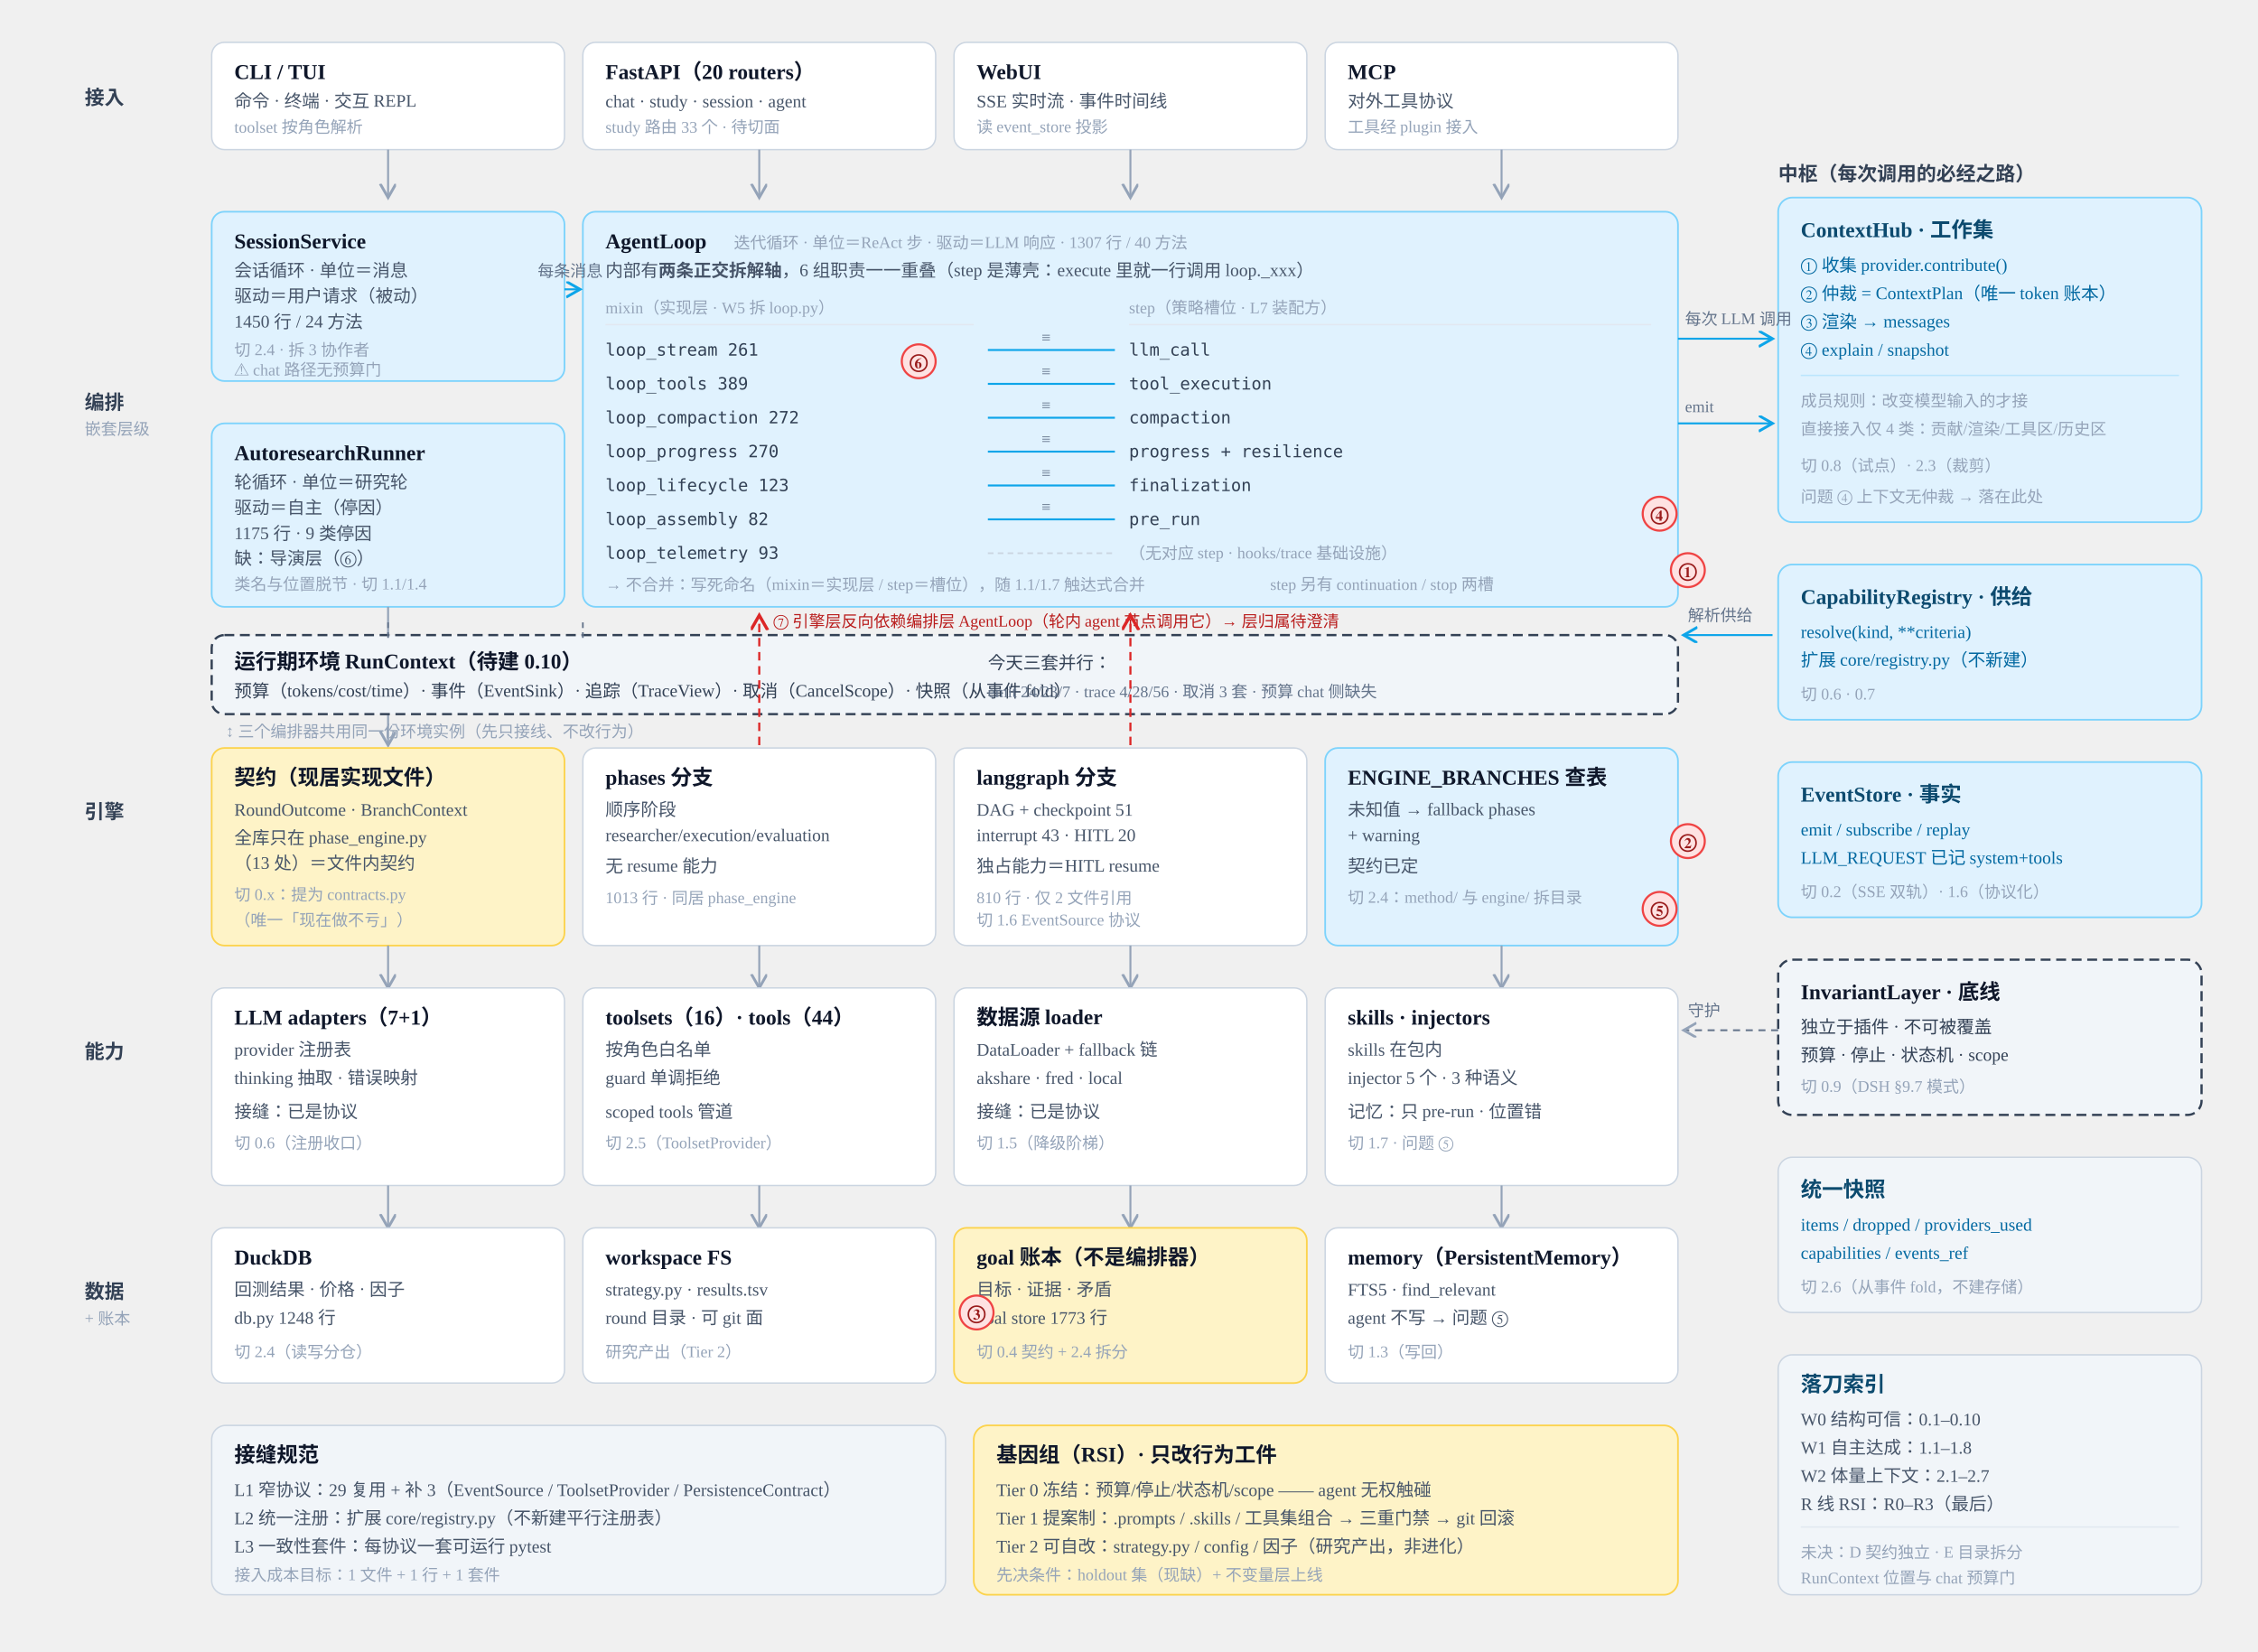
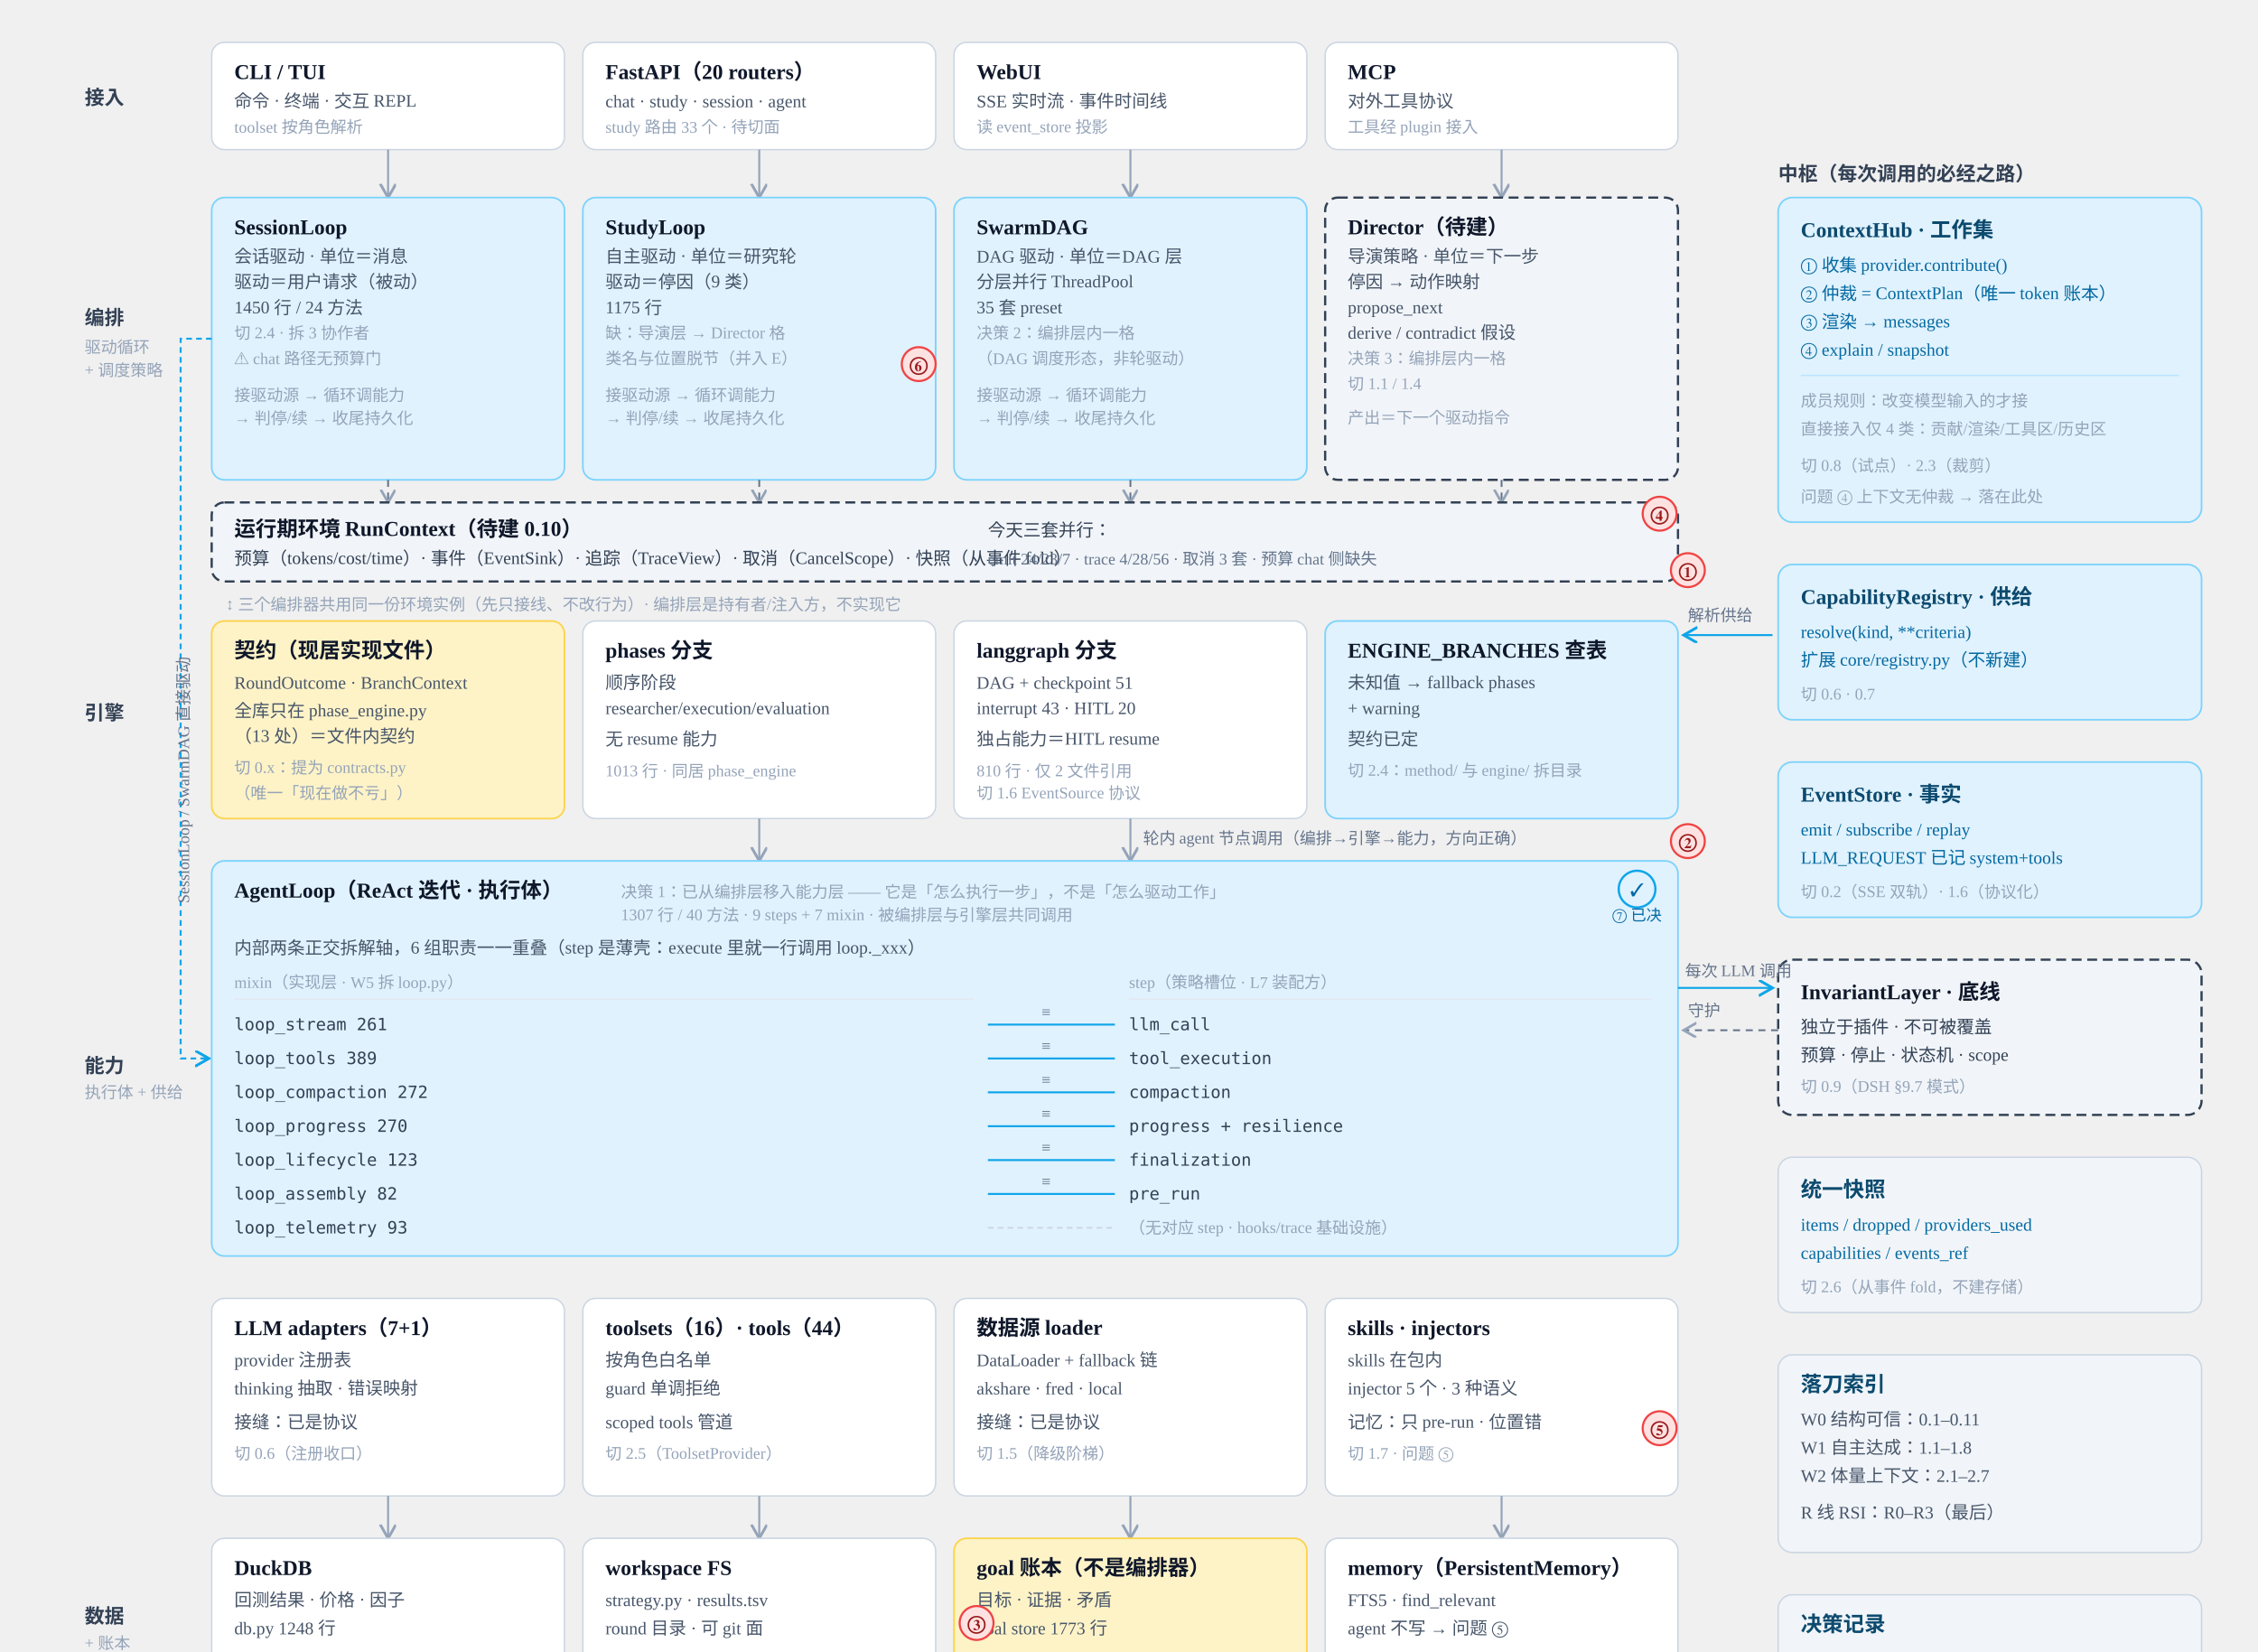
<svg xmlns="http://www.w3.org/2000/svg" viewBox="0 0 1600 1170" width="1600" height="1170" role="img" aria-labelledby="t d">
  <style>
    .lyr{font-size:14px;font-weight:600;fill:#334155}
    .bt{font-size:15px;font-weight:600;fill:#0f172a}
    .st{font-size:12.5px;fill:#475569}
    .sm{font-size:11.5px;fill:#94a3b8}
    .hub{font-size:15px;font-weight:600;fill:#0c4a6e}
    .hubq{font-size:12.5px;fill:#0369a1}
    .mono{font-size:12px;fill:#334155;font-family:ui-monospace,Menlo,Consolas,monospace}
    .box{fill:#fff;stroke:#cbd5e1;stroke-width:1}
    .boxb{fill:#e0f2fe;stroke:#7dd3fc;stroke-width:1.2}
    .boxa{fill:#fef3c7;stroke:#fcd34d;stroke-width:1.2}
    .boxd{fill:#f1f5f9;stroke:#334155;stroke-width:1.6;stroke-dasharray:7 4}
    .boxg{fill:#f1f5f9;stroke:#cbd5e1;stroke-width:1}
    .ar{stroke:#94a3b8;stroke-width:1.4;fill:none;marker-end:url(#a1)}
    .arb{stroke:#0ea5e9;stroke-width:1.4;fill:none;marker-end:url(#a2)}
-     .arup{stroke:#dc2626;stroke-width:1.5;fill:none;stroke-dasharray:6 4;marker-end:url(#a3)}
    .ard{stroke:#64748b;stroke-width:1.3;fill:none;stroke-dasharray:5 4;marker-end:url(#a1)}
    .lbl{font-size:11.5px;fill:#64748b}
-     .lblr{font-size:11.5px;fill:#b91c1c}
+     .okc{stroke:#0ea5e9;stroke-width:1.4;fill:none;stroke-dasharray:4 3;marker-end:url(#a2)}
  </style>
  <defs>
    <marker id="a1" markerWidth="9" markerHeight="9" refX="7" refY="4" orient="auto">
      <path d="M0,0 L7,4 L0,8" fill="none" stroke="#94a3b8" stroke-width="1.4" />
    </marker>
    <marker id="a2" markerWidth="9" markerHeight="9" refX="7" refY="4" orient="auto">
      <path d="M0,0 L7,4 L0,8" fill="none" stroke="#0ea5e9" stroke-width="1.4" />
-     </marker>
-     <marker id="a3" markerWidth="9" markerHeight="9" refX="7" refY="4" orient="auto">
-       <path d="M0,0 L7,4 L0,8" fill="none" stroke="#dc2626" stroke-width="1.5" />
    </marker>
  </defs>
  <text x="60" y="74" class="lyr">接入</text>
  <rect x="150" y="30" width="250" height="76" rx="9" class="box" />
  <text x="166" y="56" class="bt">CLI / TUI</text>
  <text x="166" y="76" class="st">命令 · 终端 · 交互 REPL</text>
  <text x="166" y="94" class="sm">toolset 按角色解析</text>
  <rect x="413" y="30" width="250" height="76" rx="9" class="box" />
  <text x="429" y="56" class="bt">FastAPI（20 routers）</text>
  <text x="429" y="76" class="st">chat · study · session · agent</text>
  <text x="429" y="94" class="sm">study 路由 33 个 · 待切面</text>
  <rect x="676" y="30" width="250" height="76" rx="9" class="box" />
  <text x="692" y="56" class="bt">WebUI</text>
  <text x="692" y="76" class="st">SSE 实时流 · 事件时间线</text>
  <text x="692" y="94" class="sm">读 event_store 投影</text>
  <rect x="939" y="30" width="250" height="76" rx="9" class="box" />
  <text x="955" y="56" class="bt">MCP</text>
  <text x="955" y="76" class="st">对外工具协议</text>
  <text x="955" y="94" class="sm">工具经 plugin 接入</text>
  <line x1="275" y1="106" x2="275" y2="140" class="ar" />
  <line x1="538" y1="106" x2="538" y2="140" class="ar" />
  <line x1="801" y1="106" x2="801" y2="140" class="ar" />
  <line x1="1064" y1="106" x2="1064" y2="140" class="ar" />
-   <text x="60" y="290" class="lyr">编排</text>
-   <text x="60" y="308" class="sm">嵌套层级</text>
-   <rect x="150" y="150" width="250" height="120" rx="9" class="boxb" />
-   <text x="166" y="176" class="bt">SessionService</text>
-   <text x="166" y="196" class="st">会话循环 · 单位＝消息</text>
-   <text x="166" y="214" class="st">驱动＝用户请求（被动）</text>
-   <text x="166" y="232" class="st">1450 行 / 24 方法</text>
-   <text x="166" y="252" class="sm">切 2.4 · 拆 3 协作者</text>
-   <text x="166" y="266" class="sm warn">⚠ chat 路径无预算门</text>
-   <rect x="150" y="300" width="250" height="130" rx="9" class="boxb" />
-   <text x="166" y="326" class="bt">AutoresearchRunner</text>
-   <text x="166" y="346" class="st">轮循环 · 单位＝研究轮</text>
-   <text x="166" y="364" class="st">驱动＝自主（停因）</text>
-   <text x="166" y="382" class="st">1175 行 · 9 类停因</text>
-   <text x="166" y="400" class="st">缺：导演层（⑥）</text>
-   <text x="166" y="418" class="sm">类名与位置脱节 · 切 1.1/1.4</text>
-   <rect x="413" y="150" width="776" height="280" rx="9" class="boxb" />
-   <text x="429" y="176" class="bt">AgentLoop</text>
-   <text x="520" y="176" class="sm">迭代循环 · 单位＝ReAct 步 · 驱动＝LLM 响应 · 1307 行 / 40 方法</text>
-   <text x="429" y="196" class="st">内部有<tspan font-weight="600">两条正交拆解轴</tspan>，6 组职责一一重叠（step 是薄壳：execute 里就一行调用 loop._xxx）</text>
-   <text x="429" y="222" class="sm">mixin（实现层 · W5 拆 loop.py）</text>
-   <text x="800" y="222" class="sm">step（策略槽位 · L7 装配方）</text>
-   <line x1="429" y1="230" x2="690" y2="230" stroke="#e2e8f0" />
-   <line x1="800" y1="230" x2="1170" y2="230" stroke="#e2e8f0" />
-   <text x="429" y="252" class="mono">loop_stream 261</text>
-   <text x="800" y="252" class="mono">llm_call</text>
-   <line x1="700" y1="248" x2="790" y2="248" stroke="#0ea5e9" stroke-width="1.4" />
-   <text x="738" y="243" class="lbl">≡</text>
-   <text x="429" y="276" class="mono">loop_tools 389</text>
-   <text x="800" y="276" class="mono">tool_execution</text>
-   <line x1="700" y1="272" x2="790" y2="272" stroke="#0ea5e9" stroke-width="1.4" />
-   <text x="738" y="267" class="lbl">≡</text>
-   <text x="429" y="300" class="mono">loop_compaction 272</text>
-   <text x="800" y="300" class="mono">compaction</text>
-   <line x1="700" y1="296" x2="790" y2="296" stroke="#0ea5e9" stroke-width="1.4" />
-   <text x="738" y="291" class="lbl">≡</text>
-   <text x="429" y="324" class="mono">loop_progress 270</text>
-   <text x="800" y="324" class="mono">progress + resilience</text>
-   <line x1="700" y1="320" x2="790" y2="320" stroke="#0ea5e9" stroke-width="1.4" />
-   <text x="738" y="315" class="lbl">≡</text>
-   <text x="429" y="348" class="mono">loop_lifecycle 123</text>
-   <text x="800" y="348" class="mono">finalization</text>
-   <line x1="700" y1="344" x2="790" y2="344" stroke="#0ea5e9" stroke-width="1.4" />
-   <text x="738" y="339" class="lbl">≡</text>
-   <text x="429" y="372" class="mono">loop_assembly 82</text>
-   <text x="800" y="372" class="mono">pre_run</text>
-   <line x1="700" y1="368" x2="790" y2="368" stroke="#0ea5e9" stroke-width="1.4" />
-   <text x="738" y="363" class="lbl">≡</text>
-   <text x="429" y="396" class="mono">loop_telemetry 93</text>
-   <text x="800" y="396" class="sm">（无对应 step · hooks/trace 基础设施）</text>
-   <line x1="700" y1="392" x2="790" y2="392" stroke="#cbd5e1" stroke-width="1.2" stroke-dasharray="4 3" />
-   <text x="429" y="418" class="sm">→ 不合并：写死命名（mixin＝实现层 / step＝槽位），随 1.1/1.7 触达式合并</text>
-   <text x="900" y="418" class="sm">step 另有 continuation / stop 两槽</text>
-   <path d="M400,205 L411,205" class="arb" />
-   <text x="404" y="196" class="lbl" text-anchor="middle">每条消息</text>
-   <path d="M275,430 L275,528" class="ar" />
-   <text x="283" y="470" class="lbl">每轮 → 引擎层</text>
-   <text x="283" y="486" class="lbl">（自己驱动，不由会话驱动）</text>
-   <rect x="150" y="450" width="1039" height="56" rx="9" class="boxd" />
-   <text x="166" y="474" class="bt" style="fill:#0f172a">运行期环境 RunContext（待建 0.10）</text>
-   <text x="166" y="494" class="st" style="fill:#334155">预算（tokens/cost/time）· 事件（EventSink）· 追踪（TraceView）· 取消（CancelScope）· 快照（从事件 fold）</text>
-   <text x="700" y="474" class="st" style="fill:#334155">今天三套并行：</text>
-   <text x="700" y="494" class="sm" style="fill:#64748b">emit 24/23/7 · trace 4/28/56 · 取消 3 套 · 预算 chat 侧缺失</text>
-   <line x1="413" y1="452" x2="413" y2="440" stroke="#64748b" stroke-width="1.2" stroke-dasharray="4 3" />
-   <line x1="275" y1="452" x2="275" y2="440" stroke="#64748b" stroke-width="1.2" stroke-dasharray="4 3" />
-   <text x="160" y="522" class="sm">↕ 三个编排器共用同一份环境实例（先只接线、不改行为）</text>
-   <text x="60" y="580" class="lyr">引擎</text>
-   <rect x="150" y="530" width="250" height="140" rx="9" class="boxa" />
-   <text x="166" y="556" class="bt">契约（现居实现文件）</text>
-   <text x="166" y="578" class="st">RoundOutcome · BranchContext</text>
-   <text x="166" y="598" class="st">全库只在 phase_engine.py</text>
-   <text x="166" y="616" class="st">（13 处）＝文件内契约</text>
-   <text x="166" y="638" class="sm">切 0.x：提为 contracts.py</text>
-   <text x="166" y="656" class="sm">（唯一「现在做不亏」）</text>
-   <rect x="413" y="530" width="250" height="140" rx="9" class="box" />
-   <text x="429" y="556" class="bt">phases 分支</text>
-   <text x="429" y="578" class="st">顺序阶段</text>
-   <text x="429" y="596" class="st">researcher/execution/evaluation</text>
-   <text x="429" y="618" class="st">无 resume 能力</text>
-   <text x="429" y="640" class="sm">1013 行 · 同居 phase_engine</text>
-   <rect x="676" y="530" width="250" height="140" rx="9" class="box" />
-   <text x="692" y="556" class="bt">langgraph 分支</text>
-   <text x="692" y="578" class="st">DAG + checkpoint 51</text>
-   <text x="692" y="596" class="st">interrupt 43 · HITL 20</text>
-   <text x="692" y="618" class="st">独占能力＝HITL resume</text>
-   <text x="692" y="640" class="sm">810 行 · 仅 2 文件引用</text>
-   <text x="692" y="656" class="sm">切 1.6 EventSource 协议</text>
-   <rect x="939" y="530" width="250" height="140" rx="9" class="boxb" />
-   <text x="955" y="556" class="bt">ENGINE_BRANCHES 查表</text>
-   <text x="955" y="578" class="st">未知值 → fallback phases</text>
-   <text x="955" y="596" class="st">+ warning</text>
-   <text x="955" y="618" class="st">契约已定</text>
-   <text x="955" y="640" class="sm">切 2.4：method/ 与 engine/ 拆目录</text>
-   <path d="M538,528 L538,436" class="arup" />
-   <text x="548" y="444" class="lblr">⑦ 引擎层反向依赖编排层 AgentLoop（轮内 agent 节点调用它）→ 层归属待澄清</text>
-   <path d="M801,528 L801,436" class="arup" />
-   <line x1="275" y1="670" x2="275" y2="700" class="ar" />
-   <line x1="538" y1="670" x2="538" y2="700" class="ar" />
-   <line x1="801" y1="670" x2="801" y2="700" class="ar" />
-   <line x1="1064" y1="670" x2="1064" y2="700" class="ar" />
-   <text x="60" y="750" class="lyr">能力</text>
-   <rect x="150" y="700" width="250" height="140" rx="9" class="box" />
-   <text x="166" y="726" class="bt">LLM adapters（7+1）</text>
-   <text x="166" y="748" class="st">provider 注册表</text>
-   <text x="166" y="768" class="st">thinking 抽取 · 错误映射</text>
-   <text x="166" y="792" class="st">接缝：已是协议</text>
-   <text x="166" y="814" class="sm">切 0.6（注册收口）</text>
-   <rect x="413" y="700" width="250" height="140" rx="9" class="box" />
-   <text x="429" y="726" class="bt">toolsets（16）· tools（44）</text>
-   <text x="429" y="748" class="st">按角色白名单</text>
-   <text x="429" y="768" class="st">guard 单调拒绝</text>
-   <text x="429" y="792" class="st">scoped tools 管道</text>
-   <text x="429" y="814" class="sm">切 2.5（ToolsetProvider）</text>
-   <rect x="676" y="700" width="250" height="140" rx="9" class="box" />
-   <text x="692" y="726" class="bt">数据源 loader</text>
-   <text x="692" y="748" class="st">DataLoader + fallback 链</text>
-   <text x="692" y="768" class="st">akshare · fred · local</text>
-   <text x="692" y="792" class="st">接缝：已是协议</text>
-   <text x="692" y="814" class="sm">切 1.5（降级阶梯）</text>
-   <rect x="939" y="700" width="250" height="140" rx="9" class="box" />
-   <text x="955" y="726" class="bt">skills · injectors</text>
-   <text x="955" y="748" class="st">skills 在包内</text>
-   <text x="955" y="768" class="st">injector 5 个 · 3 种语义</text>
-   <text x="955" y="792" class="st">记忆：只 pre-run · 位置错</text>
-   <text x="955" y="814" class="sm">切 1.7 · 问题 ⑤</text>
-   <line x1="275" y1="840" x2="275" y2="870" class="ar" />
-   <line x1="538" y1="840" x2="538" y2="870" class="ar" />
-   <line x1="801" y1="840" x2="801" y2="870" class="ar" />
-   <line x1="1064" y1="840" x2="1064" y2="870" class="ar" />
-   <text x="60" y="920" class="lyr">数据</text>
-   <text x="60" y="938" class="sm">+ 账本</text>
-   <rect x="150" y="870" width="250" height="110" rx="9" class="box" />
-   <text x="166" y="896" class="bt">DuckDB</text>
-   <text x="166" y="918" class="st">回测结果 · 价格 · 因子</text>
-   <text x="166" y="938" class="st">db.py 1248 行</text>
-   <text x="166" y="962" class="sm">切 2.4（读写分仓）</text>
-   <rect x="413" y="870" width="250" height="110" rx="9" class="box" />
-   <text x="429" y="896" class="bt">workspace FS</text>
-   <text x="429" y="918" class="st">strategy.py · results.tsv</text>
-   <text x="429" y="938" class="st">round 目录 · 可 git 面</text>
-   <text x="429" y="962" class="sm">研究产出（Tier 2）</text>
-   <rect x="676" y="870" width="250" height="110" rx="9" class="boxa" />
-   <text x="692" y="896" class="bt">goal 账本（不是编排器）</text>
-   <text x="692" y="918" class="st">目标 · 证据 · 矛盾</text>
-   <text x="692" y="938" class="st">goal store 1773 行</text>
-   <text x="692" y="962" class="sm">切 0.4 契约 + 2.4 拆分</text>
-   <rect x="939" y="870" width="250" height="110" rx="9" class="box" />
-   <text x="955" y="896" class="bt">memory（PersistentMemory）</text>
-   <text x="955" y="918" class="st">FTS5 · find_relevant</text>
-   <text x="955" y="938" class="st">agent 不写 → 问题 ⑤</text>
-   <text x="955" y="962" class="sm">切 1.3（写回）</text>
-   <rect x="150" y="1010" width="520" height="120" rx="10" class="boxg" />
-   <text x="166" y="1036" class="bt">接缝规范</text>
-   <text x="166" y="1060" class="st">L1 窄协议：29 复用 + 补 3（EventSource / ToolsetProvider / PersistenceContract）</text>
-   <text x="166" y="1080" class="st">L2 统一注册：扩展 core/registry.py（不新建平行注册表）</text>
-   <text x="166" y="1100" class="st">L3 一致性套件：每协议一套可运行 pytest</text>
-   <text x="166" y="1120" class="sm">接入成本目标：1 文件 + 1 行 + 1 套件</text>
-   <rect x="690" y="1010" width="499" height="120" rx="10" class="boxa" />
-   <text x="706" y="1036" class="bt">基因组（RSI）· 只改行为工件</text>
-   <text x="706" y="1060" class="st">Tier 0 冻结：预算/停止/状态机/scope —— agent 无权触碰</text>
-   <text x="706" y="1080" class="st">Tier 1 提案制：.prompts / .skills / 工具集组合 → 三重门禁 → git 回滚</text>
-   <text x="706" y="1100" class="st">Tier 2 可自改：strategy.py / config / 因子（研究产出，非进化）</text>
-   <text x="706" y="1120" class="sm">先决条件：holdout 集（现缺）+ 不变量层上线</text>
+   <text x="60" y="230" class="lyr">编排</text>
+   <text x="60" y="250" class="sm">驱动循环</text>
+   <text x="60" y="266" class="sm">+ 调度策略</text>
+   <rect x="150" y="140" width="250" height="200" rx="9" class="boxb" />
+   <text x="166" y="166" class="bt">SessionLoop</text>
+   <text x="166" y="186" class="st">会话驱动 · 单位＝消息</text>
+   <text x="166" y="204" class="st">驱动＝用户请求（被动）</text>
+   <text x="166" y="222" class="st">1450 行 / 24 方法</text>
+   <text x="166" y="240" class="sm">切 2.4 · 拆 3 协作者</text>
+   <text x="166" y="258" class="sm warn">⚠ chat 路径无预算门</text>
+   <text x="166" y="284" class="sm">接驱动源 → 循环调能力</text>
+   <text x="166" y="300" class="sm">→ 判停/续 → 收尾持久化</text>
+   <rect x="413" y="140" width="250" height="200" rx="9" class="boxb" />
+   <text x="429" y="166" class="bt">StudyLoop</text>
+   <text x="429" y="186" class="st">自主驱动 · 单位＝研究轮</text>
+   <text x="429" y="204" class="st">驱动＝停因（9 类）</text>
+   <text x="429" y="222" class="st">1175 行</text>
+   <text x="429" y="240" class="sm">缺：导演层 → Director 格</text>
+   <text x="429" y="258" class="sm">类名与位置脱节（并入 E）</text>
+   <text x="429" y="284" class="sm">接驱动源 → 循环调能力</text>
+   <text x="429" y="300" class="sm">→ 判停/续 → 收尾持久化</text>
+   <rect x="676" y="140" width="250" height="200" rx="9" class="boxb" />
+   <text x="692" y="166" class="bt">SwarmDAG</text>
+   <text x="692" y="186" class="st">DAG 驱动 · 单位＝DAG 层</text>
+   <text x="692" y="204" class="st">分层并行 ThreadPool</text>
+   <text x="692" y="222" class="st">35 套 preset</text>
+   <text x="692" y="240" class="sm">决策 2：编排层内一格</text>
+   <text x="692" y="258" class="sm">（DAG 调度形态，非轮驱动）</text>
+   <text x="692" y="284" class="sm">接驱动源 → 循环调能力</text>
+   <text x="692" y="300" class="sm">→ 判停/续 → 收尾持久化</text>
+   <rect x="939" y="140" width="250" height="200" rx="9" class="boxd" />
+   <text x="955" y="166" class="bt">Director（待建）</text>
+   <text x="955" y="186" class="st">导演策略 · 单位＝下一步</text>
+   <text x="955" y="204" class="st">停因 → 动作映射</text>
+   <text x="955" y="222" class="st">propose_next</text>
+   <text x="955" y="240" class="st">derive / contradict 假设</text>
+   <text x="955" y="258" class="sm">决策 3：编排层内一格</text>
+   <text x="955" y="276" class="sm">切 1.1 / 1.4</text>
+   <text x="955" y="300" class="sm">产出＝下一个驱动指令</text>
+   <line x1="275" y1="340" x2="275" y2="356" class="ard" />
+   <line x1="538" y1="340" x2="538" y2="356" class="ard" />
+   <line x1="801" y1="340" x2="801" y2="356" class="ard" />
+   <line x1="1064" y1="340" x2="1064" y2="356" class="ard" />
+   <rect x="150" y="356" width="1039" height="56" rx="9" class="boxd" />
+   <text x="166" y="380" class="bt" style="fill:#0f172a">运行期环境 RunContext（待建 0.10）</text>
+   <text x="166" y="400" class="st" style="fill:#334155">预算（tokens/cost/time）· 事件（EventSink）· 追踪（TraceView）· 取消（CancelScope）· 快照（从事件 fold）</text>
+   <text x="700" y="380" class="st" style="fill:#334155">今天三套并行：</text>
+   <text x="700" y="400" class="sm" style="fill:#64748b">emit 24/23/7 · trace 4/28/56 · 取消 3 套 · 预算 chat 侧缺失</text>
+   <text x="160" y="432" class="sm">↕ 三个编排器共用同一份环境实例（先只接线、不改行为）· 编排层是持有者/注入方，不实现它</text>
+   <text x="60" y="510" class="lyr">引擎</text>
+   <rect x="150" y="440" width="250" height="140" rx="9" class="boxa" />
+   <text x="166" y="466" class="bt">契约（现居实现文件）</text>
+   <text x="166" y="488" class="st">RoundOutcome · BranchContext</text>
+   <text x="166" y="508" class="st">全库只在 phase_engine.py</text>
+   <text x="166" y="526" class="st">（13 处）＝文件内契约</text>
+   <text x="166" y="548" class="sm">切 0.x：提为 contracts.py</text>
+   <text x="166" y="566" class="sm">（唯一「现在做不亏」）</text>
+   <rect x="413" y="440" width="250" height="140" rx="9" class="box" />
+   <text x="429" y="466" class="bt">phases 分支</text>
+   <text x="429" y="488" class="st">顺序阶段</text>
+   <text x="429" y="506" class="st">researcher/execution/evaluation</text>
+   <text x="429" y="528" class="st">无 resume 能力</text>
+   <text x="429" y="550" class="sm">1013 行 · 同居 phase_engine</text>
+   <rect x="676" y="440" width="250" height="140" rx="9" class="box" />
+   <text x="692" y="466" class="bt">langgraph 分支</text>
+   <text x="692" y="488" class="st">DAG + checkpoint 51</text>
+   <text x="692" y="506" class="st">interrupt 43 · HITL 20</text>
+   <text x="692" y="528" class="st">独占能力＝HITL resume</text>
+   <text x="692" y="550" class="sm">810 行 · 仅 2 文件引用</text>
+   <text x="692" y="566" class="sm">切 1.6 EventSource 协议</text>
+   <rect x="939" y="440" width="250" height="140" rx="9" class="boxb" />
+   <text x="955" y="466" class="bt">ENGINE_BRANCHES 查表</text>
+   <text x="955" y="488" class="st">未知值 → fallback phases</text>
+   <text x="955" y="506" class="st">+ warning</text>
+   <text x="955" y="528" class="st">契约已定</text>
+   <text x="955" y="550" class="sm">切 2.4：method/ 与 engine/ 拆目录</text>
+   <line x1="538" y1="580" x2="538" y2="610" class="ar" />
+   <line x1="801" y1="580" x2="801" y2="610" class="ar" />
+   <text x="810" y="598" class="lbl">轮内 agent 节点调用（编排→引擎→能力，方向正确）</text>
+   <path d="M150,240 L128,240 L128,750 L148,750" class="okc" />
+   <text x="134" y="640" class="lbl" transform="rotate(-90 134 640)">SessionLoop / SwarmDAG 直接驱动</text>
+   <text x="60" y="760" class="lyr">能力</text>
+   <text x="60" y="778" class="sm">执行体 + 供给</text>
+   <rect x="150" y="610" width="1039" height="280" rx="9" class="boxb" />
+   <text x="166" y="636" class="bt">AgentLoop（ReAct 迭代 · 执行体）</text>
+   <text x="440" y="636" class="sm">决策 1：已从编排层移入能力层 —— 它是「怎么执行一步」，不是「怎么驱动工作」</text>
+   <text x="440" y="652" class="sm">1307 行 / 40 方法 · 9 steps + 7 mixin · 被编排层与引擎层共同调用</text>
+   <text x="166" y="676" class="st">内部两条正交拆解轴，6 组职责一一重叠（step 是薄壳：execute 里就一行调用 loop._xxx）</text>
+   <text x="166" y="700" class="sm">mixin（实现层 · W5 拆 loop.py）</text>
+   <text x="800" y="700" class="sm">step（策略槽位 · L7 装配方）</text>
+   <line x1="166" y1="708" x2="690" y2="708" stroke="#e2e8f0" />
+   <line x1="800" y1="708" x2="1170" y2="708" stroke="#e2e8f0" />
+   <text x="166" y="730" class="mono">loop_stream 261</text>
+   <text x="800" y="730" class="mono">llm_call</text>
+   <line x1="700" y1="726" x2="790" y2="726" stroke="#0ea5e9" stroke-width="1.4" />
+   <text x="738" y="721" class="lbl">≡</text>
+   <text x="166" y="754" class="mono">loop_tools 389</text>
+   <text x="800" y="754" class="mono">tool_execution</text>
+   <line x1="700" y1="750" x2="790" y2="750" stroke="#0ea5e9" stroke-width="1.4" />
+   <text x="738" y="745" class="lbl">≡</text>
+   <text x="166" y="778" class="mono">loop_compaction 272</text>
+   <text x="800" y="778" class="mono">compaction</text>
+   <line x1="700" y1="774" x2="790" y2="774" stroke="#0ea5e9" stroke-width="1.4" />
+   <text x="738" y="769" class="lbl">≡</text>
+   <text x="166" y="802" class="mono">loop_progress 270</text>
+   <text x="800" y="802" class="mono">progress + resilience</text>
+   <line x1="700" y1="798" x2="790" y2="798" stroke="#0ea5e9" stroke-width="1.4" />
+   <text x="738" y="793" class="lbl">≡</text>
+   <text x="166" y="826" class="mono">loop_lifecycle 123</text>
+   <text x="800" y="826" class="mono">finalization</text>
+   <line x1="700" y1="822" x2="790" y2="822" stroke="#0ea5e9" stroke-width="1.4" />
+   <text x="738" y="817" class="lbl">≡</text>
+   <text x="166" y="850" class="mono">loop_assembly 82</text>
+   <text x="800" y="850" class="mono">pre_run</text>
+   <line x1="700" y1="846" x2="790" y2="846" stroke="#0ea5e9" stroke-width="1.4" />
+   <text x="738" y="841" class="lbl">≡</text>
+   <text x="166" y="874" class="mono">loop_telemetry 93</text>
+   <text x="800" y="874" class="sm">（无对应 step · hooks/trace 基础设施）</text>
+   <line x1="700" y1="870" x2="790" y2="870" stroke="#cbd5e1" stroke-width="1.2" stroke-dasharray="4 3" />
+   <rect x="150" y="920" width="250" height="140" rx="9" class="box" />
+   <text x="166" y="946" class="bt">LLM adapters（7+1）</text>
+   <text x="166" y="968" class="st">provider 注册表</text>
+   <text x="166" y="988" class="st">thinking 抽取 · 错误映射</text>
+   <text x="166" y="1012" class="st">接缝：已是协议</text>
+   <text x="166" y="1034" class="sm">切 0.6（注册收口）</text>
+   <rect x="413" y="920" width="250" height="140" rx="9" class="box" />
+   <text x="429" y="946" class="bt">toolsets（16）· tools（44）</text>
+   <text x="429" y="968" class="st">按角色白名单</text>
+   <text x="429" y="988" class="st">guard 单调拒绝</text>
+   <text x="429" y="1012" class="st">scoped tools 管道</text>
+   <text x="429" y="1034" class="sm">切 2.5（ToolsetProvider）</text>
+   <rect x="676" y="920" width="250" height="140" rx="9" class="box" />
+   <text x="692" y="946" class="bt">数据源 loader</text>
+   <text x="692" y="968" class="st">DataLoader + fallback 链</text>
+   <text x="692" y="988" class="st">akshare · fred · local</text>
+   <text x="692" y="1012" class="st">接缝：已是协议</text>
+   <text x="692" y="1034" class="sm">切 1.5（降级阶梯）</text>
+   <rect x="939" y="920" width="250" height="140" rx="9" class="box" />
+   <text x="955" y="946" class="bt">skills · injectors</text>
+   <text x="955" y="968" class="st">skills 在包内</text>
+   <text x="955" y="988" class="st">injector 5 个 · 3 种语义</text>
+   <text x="955" y="1012" class="st">记忆：只 pre-run · 位置错</text>
+   <text x="955" y="1034" class="sm">切 1.7 · 问题 ⑤</text>
+   <line x1="275" y1="1060" x2="275" y2="1090" class="ar" />
+   <line x1="538" y1="1060" x2="538" y2="1090" class="ar" />
+   <line x1="801" y1="1060" x2="801" y2="1090" class="ar" />
+   <line x1="1064" y1="1060" x2="1064" y2="1090" class="ar" />
+   <text x="60" y="1150" class="lyr">数据</text>
+   <text x="60" y="1168" class="sm">+ 账本</text>
+   <rect x="150" y="1090" width="250" height="110" rx="9" class="box" />
+   <text x="166" y="1116" class="bt">DuckDB</text>
+   <text x="166" y="1138" class="st">回测结果 · 价格 · 因子</text>
+   <text x="166" y="1158" class="st">db.py 1248 行</text>
+   <text x="166" y="1182" class="sm">切 2.4（读写分仓）</text>
+   <rect x="413" y="1090" width="250" height="110" rx="9" class="box" />
+   <text x="429" y="1116" class="bt">workspace FS</text>
+   <text x="429" y="1138" class="st">strategy.py · results.tsv</text>
+   <text x="429" y="1158" class="st">round 目录 · 可 git 面</text>
+   <text x="429" y="1182" class="sm">研究产出（Tier 2）</text>
+   <rect x="676" y="1090" width="250" height="110" rx="9" class="boxa" />
+   <text x="692" y="1116" class="bt">goal 账本（不是编排器）</text>
+   <text x="692" y="1138" class="st">目标 · 证据 · 矛盾</text>
+   <text x="692" y="1158" class="st">goal store 1773 行</text>
+   <text x="692" y="1182" class="sm">切 0.4 契约 + 2.4 拆分</text>
+   <rect x="939" y="1090" width="250" height="110" rx="9" class="box" />
+   <text x="955" y="1116" class="bt">memory（PersistentMemory）</text>
+   <text x="955" y="1138" class="st">FTS5 · find_relevant</text>
+   <text x="955" y="1158" class="st">agent 不写 → 问题 ⑤</text>
+   <text x="955" y="1182" class="sm">切 1.3（写回）</text>
+   <rect x="150" y="1230" width="520" height="120" rx="10" class="boxg" />
+   <text x="166" y="1256" class="bt">接缝规范</text>
+   <text x="166" y="1280" class="st">L1 窄协议：29 复用 + 补 3（EventSource / ToolsetProvider / PersistenceContract）</text>
+   <text x="166" y="1300" class="st">L2 统一注册：扩展 core/registry.py（不新建平行注册表）</text>
+   <text x="166" y="1320" class="st">L3 一致性套件：每协议一套可运行 pytest</text>
+   <text x="166" y="1340" class="sm">接入成本目标：1 文件 + 1 行 + 1 套件</text>
+   <rect x="690" y="1230" width="499" height="120" rx="10" class="boxa" />
+   <text x="706" y="1256" class="bt">基因组（RSI）· 只改行为工件</text>
+   <text x="706" y="1280" class="st">Tier 0 冻结：预算/停止/状态机/scope —— agent 无权触碰</text>
+   <text x="706" y="1300" class="st">Tier 1 提案制：.prompts / .skills / 工具集组合 → 三重门禁 → git 回滚</text>
+   <text x="706" y="1320" class="st">Tier 2 可自改：strategy.py / config / 因子（研究产出，非进化）</text>
+   <text x="706" y="1340" class="sm">先决条件：holdout 集（现缺）+ 不变量层上线</text>
  <text x="1260" y="128" class="lyr">中枢（每次调用的必经之路）</text>
  <rect x="1260" y="140" width="300" height="230" rx="10" class="boxb" />
  <text x="1276" y="168" class="hub">ContextHub · 工作集</text>
  <text x="1276" y="192" class="hubq">① 收集 provider.contribute()</text>
  <text x="1276" y="212" class="hubq">② 仲裁 = ContextPlan（唯一 token 账本）</text>
  <text x="1276" y="232" class="hubq">③ 渲染 → messages</text>
  <text x="1276" y="252" class="hubq">④ explain / snapshot</text>
  <line x1="1276" y1="266" x2="1544" y2="266" stroke="#bae6fd" stroke-width="1" />
  <text x="1276" y="288" class="sm">成员规则：改变模型输入的才接</text>
  <text x="1276" y="308" class="sm">直接接入仅 4 类：贡献/渲染/工具区/历史区</text>
  <text x="1276" y="334" class="sm">切 0.8（试点）· 2.3（裁剪）</text>
  <text x="1276" y="356" class="sm">问题 ④ 上下文无仲裁 → 落在此处</text>
  <rect x="1260" y="400" width="300" height="110" rx="10" class="boxb" />
  <text x="1276" y="428" class="hub">CapabilityRegistry · 供给</text>
  <text x="1276" y="452" class="hubq">resolve(kind, **criteria)</text>
  <text x="1276" y="472" class="hubq">扩展 core/registry.py（不新建）</text>
  <text x="1276" y="496" class="sm">切 0.6 · 0.7</text>
  <rect x="1260" y="540" width="300" height="110" rx="10" class="boxb" />
  <text x="1276" y="568" class="hub">EventStore · 事实</text>
  <text x="1276" y="592" class="hubq">emit / subscribe / replay</text>
  <text x="1276" y="612" class="hubq">LLM_REQUEST 已记 system+tools</text>
  <text x="1276" y="636" class="sm">切 0.2（SSE 双轨）· 1.6（协议化）</text>
  <rect x="1260" y="680" width="300" height="110" rx="10" class="boxd" />
  <text x="1276" y="708" class="hub" style="fill:#0f172a">InvariantLayer · 底线</text>
  <text x="1276" y="732" class="hubq" style="fill:#334155">独立于插件 · 不可被覆盖</text>
  <text x="1276" y="752" class="hubq" style="fill:#334155">预算 · 停止 · 状态机 · scope</text>
  <text x="1276" y="774" class="sm">切 0.9（DSH §9.7 模式）</text>
  <rect x="1260" y="820" width="300" height="110" rx="10" class="boxg" />
  <text x="1276" y="848" class="hub">统一快照</text>
  <text x="1276" y="872" class="hubq">items / dropped / providers_used</text>
  <text x="1276" y="892" class="hubq">capabilities / events_ref</text>
  <text x="1276" y="916" class="sm">切 2.6（从事件 fold，不建存储）</text>
-   <rect x="1260" y="960" width="300" height="170" rx="10" class="boxg" />
+   <rect x="1260" y="960" width="300" height="140" rx="10" class="boxg" />
  <text x="1276" y="986" class="hub">落刀索引</text>
-   <text x="1276" y="1010" class="st">W0 结构可信：0.1–0.10</text>
+   <text x="1276" y="1010" class="st">W0 结构可信：0.1–0.11</text>
  <text x="1276" y="1030" class="st">W1 自主达成：1.1–1.8</text>
  <text x="1276" y="1050" class="st">W2 体量上下文：2.1–2.7</text>
-   <text x="1276" y="1070" class="st">R 线 RSI：R0–R3（最后）</text>
-   <line x1="1276" y1="1082" x2="1544" y2="1082" stroke="#e2e8f0" />
-   <text x="1276" y="1104" class="sm">未决：D 契约独立 · E 目录拆分</text>
-   <text x="1276" y="1122" class="sm">　　　RunContext 位置与 chat 预算门</text>
-   <path d="M1189,240 L1256,240" class="arb" />
-   <text x="1194" y="230" class="lbl">每次 LLM 调用</text>
-   <path d="M1189,300 L1256,300" class="arb" />
-   <text x="1194" y="292" class="lbl">emit</text>
+   <text x="1276" y="1076" class="st">R 线 RSI：R0–R3（最后）</text>
+   <rect x="1260" y="1130" width="300" height="220" rx="10" class="boxg" />
+   <text x="1276" y="1156" class="hub">决策记录</text>
+   <text x="1276" y="1182" class="st" style="fill:#0369a1">✓ 1. AgentLoop → 能力层（0.11）</text>
+   <text x="1276" y="1202" class="st" style="fill:#0369a1">✓ 2. SwarmDAG = 编排层一格</text>
+   <text x="1276" y="1222" class="st" style="fill:#0369a1">✓ 3. Director = 编排层一格</text>
+   <line x1="1276" y1="1238" x2="1544" y2="1238" stroke="#e2e8f0" />
+   <text x="1276" y="1260" class="sm">未决：D 契约独立</text>
+   <text x="1276" y="1280" class="sm">　　　E 目录拆分</text>
+   <text x="1276" y="1300" class="sm">　　　R1 RunContext 非编排协议</text>
+   <text x="1276" y="1320" class="sm">　　　R2 RunContext 位置</text>
+   <text x="1276" y="1340" class="sm">　　　R3 chat 预算门</text>
+   <path d="M1189,700 L1256,700" class="arb" />
+   <text x="1194" y="692" class="lbl">每次 LLM 调用</text>
  <path d="M1256,450 L1193,450" class="arb" />
  <text x="1196" y="440" class="lbl">解析供给</text>
  <path d="M1260,730 L1193,730" class="ard" />
  <text x="1196" y="720" class="lbl">守护</text>
  <g font-size="14" font-weight="600" text-anchor="middle">
    <circle cx="1196" cy="404" r="12" fill="#fee2e2" stroke="#ef4444" stroke-width="1.5" />
    <text x="1196" y="409" fill="#991b1b">①</text>
    <circle cx="1196" cy="596" r="12" fill="#fee2e2" stroke="#ef4444" stroke-width="1.5" />
    <text x="1196" y="601" fill="#991b1b">②</text>
-     <circle cx="692" cy="930" r="12" fill="#fee2e2" stroke="#ef4444" stroke-width="1.5" />
-     <text x="692" y="935" fill="#991b1b">③</text>
+     <circle cx="692" cy="1150" r="12" fill="#fee2e2" stroke="#ef4444" stroke-width="1.5" />
+     <text x="692" y="1155" fill="#991b1b">③</text>
    <circle cx="1176" cy="364" r="12" fill="#fee2e2" stroke="#ef4444" stroke-width="1.5" />
    <text x="1176" y="369" fill="#991b1b">④</text>
-     <circle cx="1176" cy="644" r="12" fill="#fee2e2" stroke="#ef4444" stroke-width="1.5" />
-     <text x="1176" y="649" fill="#991b1b">⑤</text>
-     <circle cx="651" cy="256" r="12" fill="#fee2e2" stroke="#ef4444" stroke-width="1.5" />
-     <text x="651" y="261" fill="#991b1b">⑥</text>
+     <circle cx="1176" cy="1012" r="12" fill="#fee2e2" stroke="#ef4444" stroke-width="1.5" />
+     <text x="1176" y="1017" fill="#991b1b">⑤</text>
+     <circle cx="651" cy="258" r="12" fill="#fee2e2" stroke="#ef4444" stroke-width="1.5" />
+     <text x="651" y="263" fill="#991b1b">⑥</text>
+   </g>
+   <g font-size="13" font-weight="600" text-anchor="middle">
+     <circle cx="1160" cy="630" r="13" fill="#e0f2fe" stroke="#0ea5e9" stroke-width="1.6" />
+     <text x="1160" y="635" fill="#0369a1">✓</text>
+     <text x="1160" y="652" font-size="11" font-weight="400" fill="#0369a1">⑦ 已决</text>
  </g>
</svg>
